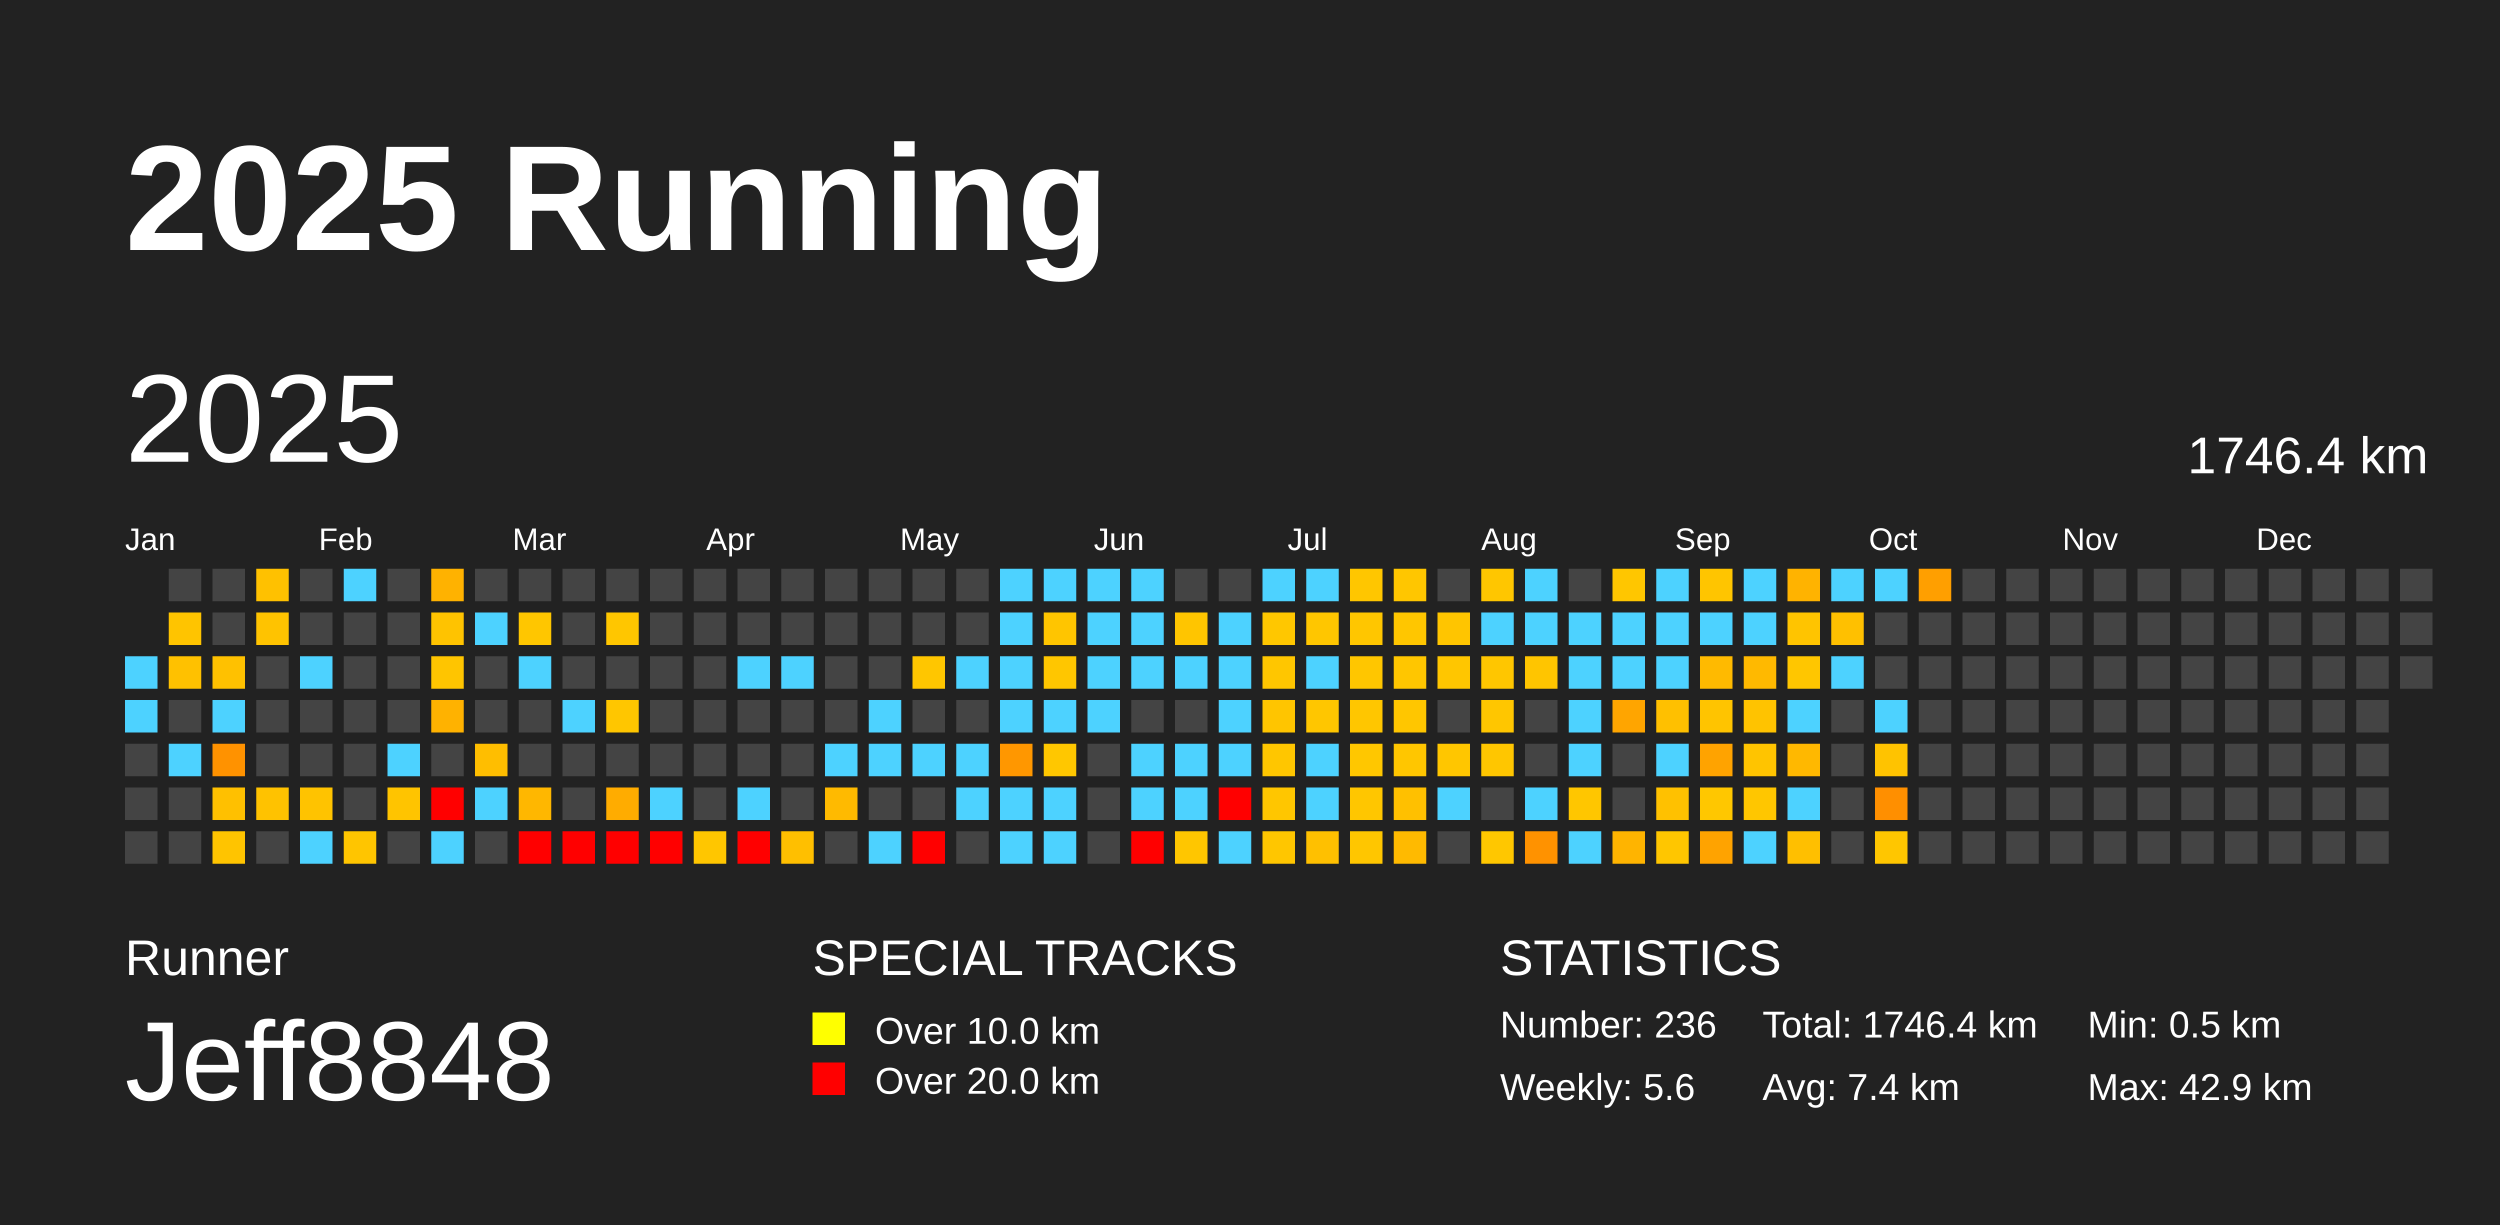
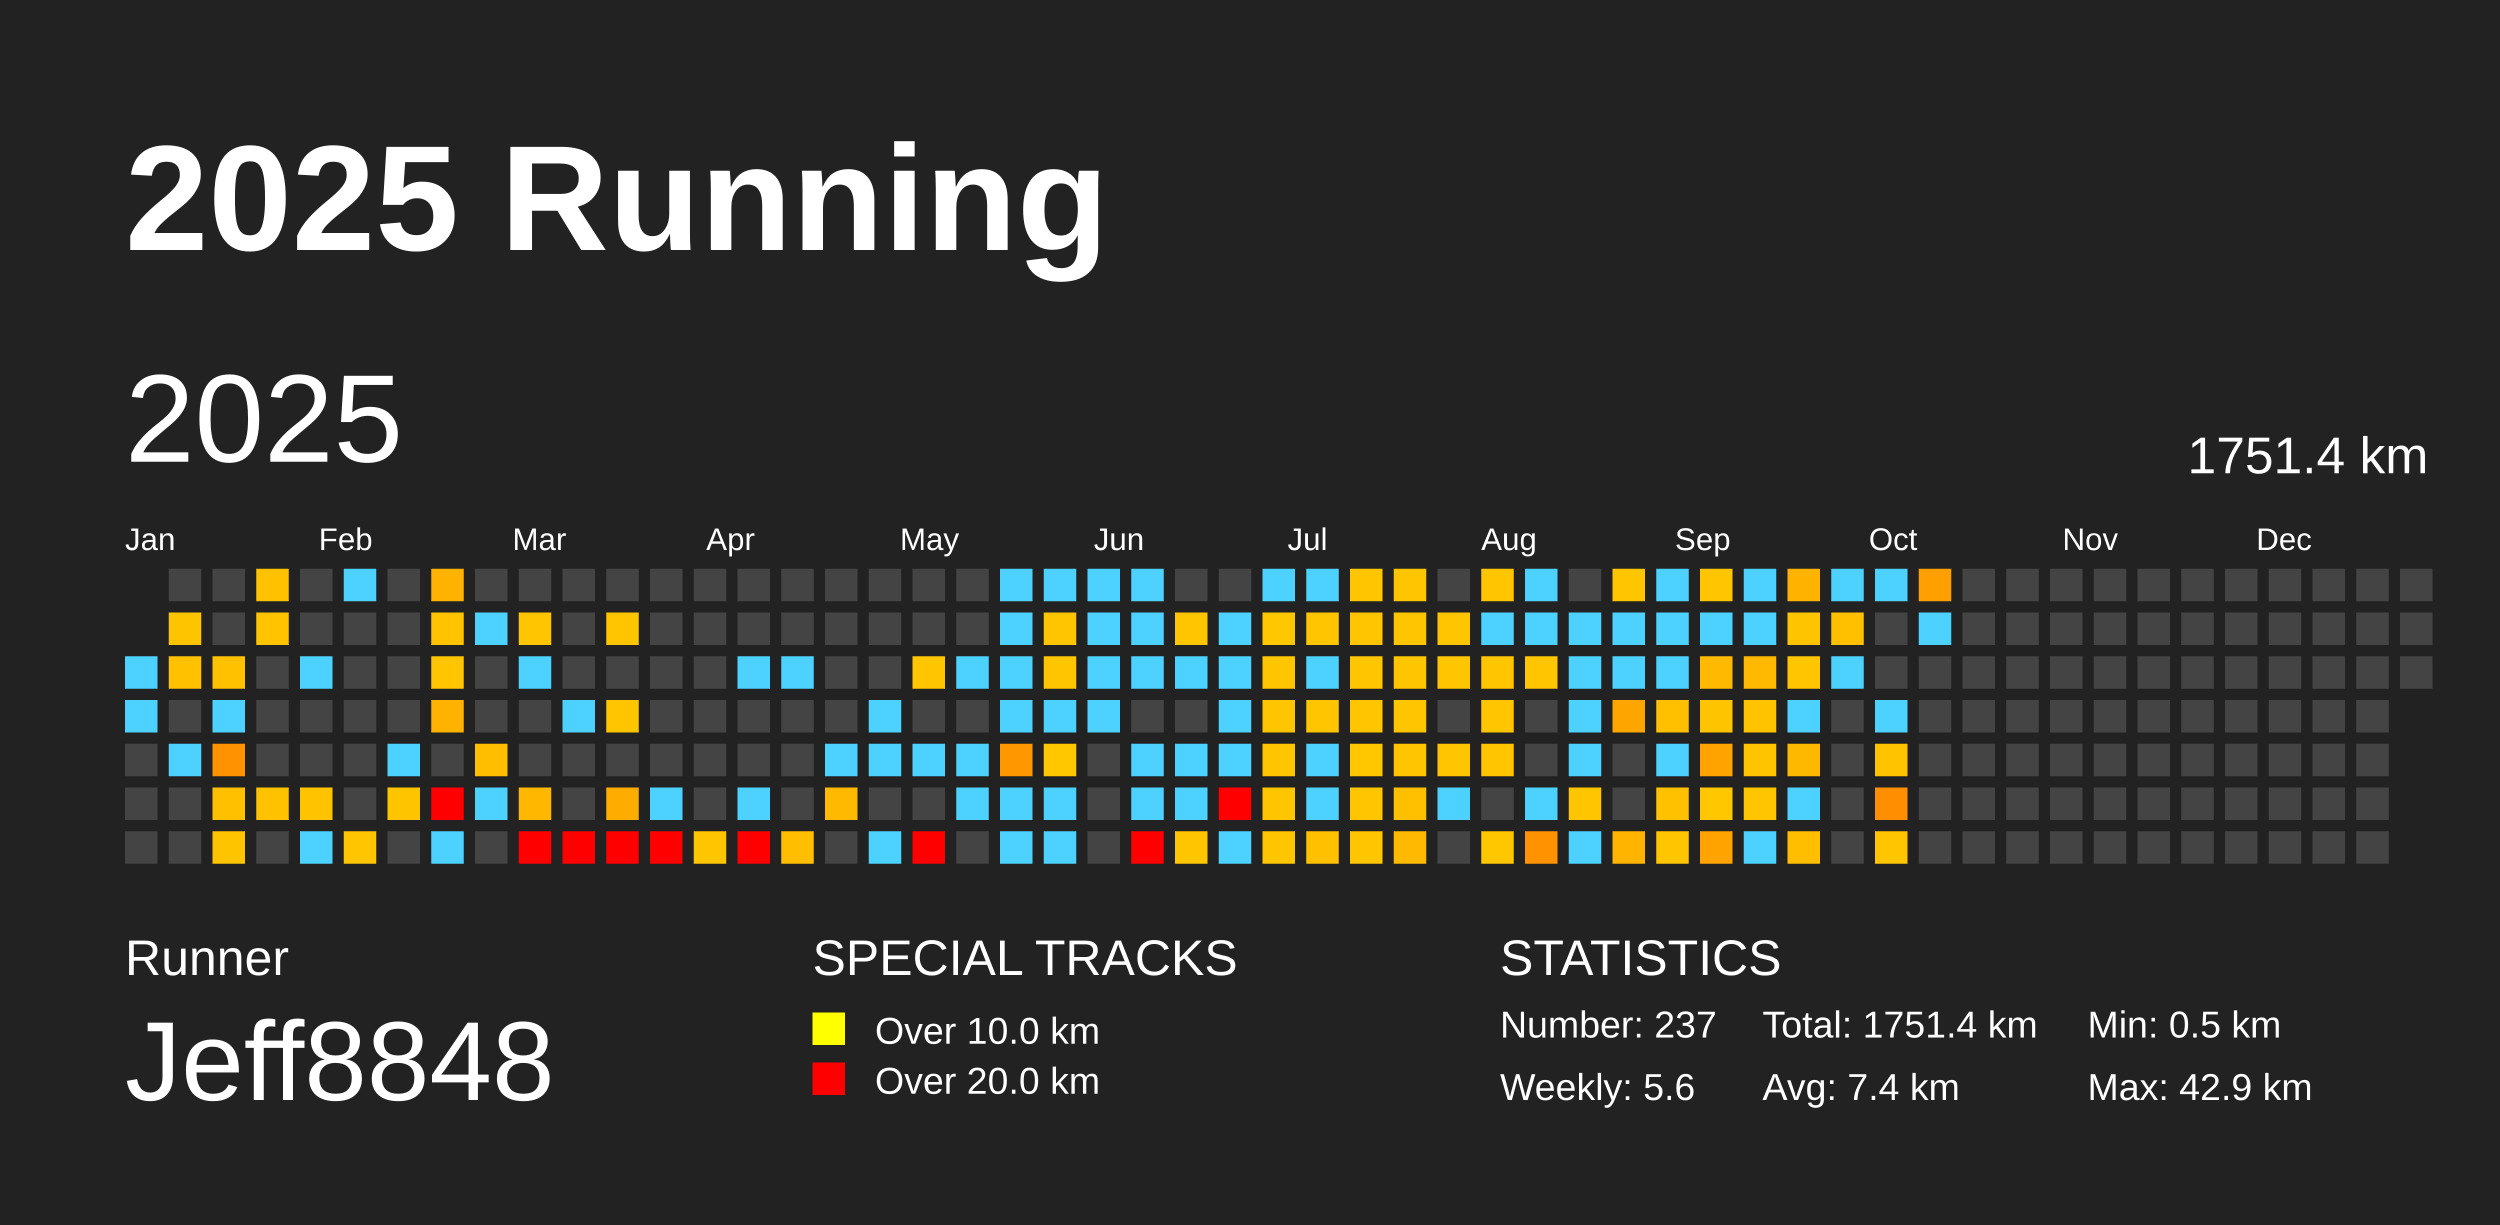
<svg xmlns="http://www.w3.org/2000/svg" baseProfile="full" height="98mm" version="1.1" viewBox="0,0,200,98" width="200mm">
  <defs />
  <rect fill="#222222" height="98" width="200" x="0" y="0" />
  <text fill="#FFFFFF" style="font-size:12px; font-family:Arial; font-weight:bold;" x="10" y="20">2025 Running</text>
  <text fill="#FFFFFF" style="font-size:4px; font-family:Arial" x="10" y="78">Runner</text>
  <text fill="#FFFFFF" style="font-size:9px; font-family:Arial" x="10" y="88">Jeff8848</text>
  <text fill="#FFFFFF" style="font-size:4px; font-family:Arial" x="65" y="78">SPECIAL TRACKS</text>
  <rect fill="yellow" height="2.6" width="2.6" x="65" y="81" />
  <text fill="#FFFFFF" style="font-size:3px; font-family:Arial" x="70" y="83.5">Over 10.0 km</text>
  <rect fill="red" height="2.6" width="2.6" x="65" y="85" />
  <text fill="#FFFFFF" style="font-size:3px; font-family:Arial" x="70" y="87.5">Over 20.0 km</text>
  <text fill="#FFFFFF" style="font-size:4px; font-family:Arial" x="120" y="78">STATISTICS</text>
-   <text fill="#FFFFFF" style="font-size:3px; font-family:Arial" x="120" y="83">Number: 236</text>
+   <text fill="#FFFFFF" style="font-size:3px; font-family:Arial" x="120" y="83">Number: 237</text>
  <text fill="#FFFFFF" style="font-size:3px; font-family:Arial" x="120" y="88">Weekly: 5.6</text>
-   <text fill="#FFFFFF" style="font-size:3px; font-family:Arial" x="141" y="83">Total: 1746.4 km</text>
+   <text fill="#FFFFFF" style="font-size:3px; font-family:Arial" x="141" y="83">Total: 1751.4 km</text>
  <text fill="#FFFFFF" style="font-size:3px; font-family:Arial" x="141" y="88">Avg: 7.4 km</text>
  <text fill="#FFFFFF" style="font-size:3px; font-family:Arial" x="167" y="83">Min: 0.5 km</text>
  <text fill="#FFFFFF" style="font-size:3px; font-family:Arial" x="167" y="88">Max: 42.9 km</text>
  <text dominant-baseline="hanging" fill="#FFFFFF" style="font-size:10.0px; font-family:Arial;" x="10" y="30">2025</text>
-   <text dominant-baseline="hanging" fill="#FFFFFF" style="font-size:4.125px; font-family:Arial;" x="175" y="35">1746.4 km</text>
+   <text dominant-baseline="hanging" fill="#FFFFFF" style="font-size:4.125px; font-family:Arial;" x="175" y="35">1751.4 km</text>
  <text fill="#FFFFFF" style="font-size:2.5px; font-family:Arial" x="10.0" y="44">Jan</text>
  <text fill="#FFFFFF" style="font-size:2.5px; font-family:Arial" x="25.5" y="44">Feb</text>
  <text fill="#FFFFFF" style="font-size:2.5px; font-family:Arial" x="41.0" y="44">Mar</text>
  <text fill="#FFFFFF" style="font-size:2.5px; font-family:Arial" x="56.5" y="44">Apr</text>
  <text fill="#FFFFFF" style="font-size:2.5px; font-family:Arial" x="72.0" y="44">May</text>
  <text fill="#FFFFFF" style="font-size:2.5px; font-family:Arial" x="87.5" y="44">Jun</text>
  <text fill="#FFFFFF" style="font-size:2.5px; font-family:Arial" x="103.0" y="44">Jul</text>
  <text fill="#FFFFFF" style="font-size:2.5px; font-family:Arial" x="118.5" y="44">Aug</text>
  <text fill="#FFFFFF" style="font-size:2.5px; font-family:Arial" x="134.0" y="44">Sep</text>
  <text fill="#FFFFFF" style="font-size:2.5px; font-family:Arial" x="149.5" y="44">Oct</text>
  <text fill="#FFFFFF" style="font-size:2.5px; font-family:Arial" x="165.0" y="44">Nov</text>
  <text fill="#FFFFFF" style="font-size:2.5px; font-family:Arial" x="180.5" y="44">Dec</text>
  <rect fill="#4dd2ff" height="2.6" width="2.6" x="10.0" y="52.5" />
  <rect fill="#4dd2ff" height="2.6" width="2.6" x="10.0" y="56.0" />
  <rect fill="#444444" height="2.6" width="2.6" x="10.0" y="59.5" />
  <rect fill="#444444" height="2.6" width="2.6" x="10.0" y="63.0" />
  <rect fill="#444444" height="2.6" width="2.6" x="10.0" y="66.5" />
  <rect fill="#444444" height="2.6" width="2.6" x="13.5" y="45.5" />
  <rect fill="#ffc400" height="2.6" width="2.6" x="13.5" y="49.0" />
  <rect fill="#ffc100" height="2.6" width="2.6" x="13.5" y="52.5" />
  <rect fill="#444444" height="2.6" width="2.6" x="13.5" y="56.0" />
  <rect fill="#4dd2ff" height="2.6" width="2.6" x="13.5" y="59.5" />
  <rect fill="#444444" height="2.6" width="2.6" x="13.5" y="63.0" />
  <rect fill="#444444" height="2.6" width="2.6" x="13.5" y="66.5" />
  <rect fill="#444444" height="2.6" width="2.6" x="17.0" y="45.5" />
  <rect fill="#444444" height="2.6" width="2.6" x="17.0" y="49.0" />
  <rect fill="#ffc100" height="2.6" width="2.6" x="17.0" y="52.5" />
  <rect fill="#4dd2ff" height="2.6" width="2.6" x="17.0" y="56.0" />
  <rect fill="#ff9200" height="2.6" width="2.6" x="17.0" y="59.5" />
  <rect fill="#ffc000" height="2.6" width="2.6" x="17.0" y="63.0" />
  <rect fill="#ffc400" height="2.6" width="2.6" x="17.0" y="66.5" />
  <rect fill="#ffc100" height="2.6" width="2.6" x="20.5" y="45.5" />
  <rect fill="#ffc300" height="2.6" width="2.6" x="20.5" y="49.0" />
  <rect fill="#444444" height="2.6" width="2.6" x="20.5" y="52.5" />
  <rect fill="#444444" height="2.6" width="2.6" x="20.5" y="56.0" />
  <rect fill="#444444" height="2.6" width="2.6" x="20.5" y="59.5" />
  <rect fill="#ffc200" height="2.6" width="2.6" x="20.5" y="63.0" />
  <rect fill="#444444" height="2.6" width="2.6" x="20.5" y="66.5" />
  <rect fill="#444444" height="2.6" width="2.6" x="24.0" y="45.5" />
  <rect fill="#444444" height="2.6" width="2.6" x="24.0" y="49.0" />
  <rect fill="#4dd2ff" height="2.6" width="2.6" x="24.0" y="52.5" />
  <rect fill="#444444" height="2.6" width="2.6" x="24.0" y="56.0" />
  <rect fill="#444444" height="2.6" width="2.6" x="24.0" y="59.5" />
  <rect fill="#ffc300" height="2.6" width="2.6" x="24.0" y="63.0" />
  <rect fill="#4dd2ff" height="2.6" width="2.6" x="24.0" y="66.5" />
  <rect fill="#4dd2ff" height="2.6" width="2.6" x="27.5" y="45.5" />
  <rect fill="#444444" height="2.6" width="2.6" x="27.5" y="49.0" />
  <rect fill="#444444" height="2.6" width="2.6" x="27.5" y="52.5" />
  <rect fill="#444444" height="2.6" width="2.6" x="27.5" y="56.0" />
  <rect fill="#444444" height="2.6" width="2.6" x="27.5" y="59.5" />
  <rect fill="#444444" height="2.6" width="2.6" x="27.5" y="63.0" />
  <rect fill="#ffc500" height="2.6" width="2.6" x="27.5" y="66.5" />
  <rect fill="#444444" height="2.6" width="2.6" x="31.0" y="45.5" />
  <rect fill="#444444" height="2.6" width="2.6" x="31.0" y="49.0" />
  <rect fill="#444444" height="2.6" width="2.6" x="31.0" y="52.5" />
  <rect fill="#444444" height="2.6" width="2.6" x="31.0" y="56.0" />
  <rect fill="#4dd2ff" height="2.6" width="2.6" x="31.0" y="59.5" />
  <rect fill="#ffc400" height="2.6" width="2.6" x="31.0" y="63.0" />
  <rect fill="#444444" height="2.6" width="2.6" x="31.0" y="66.5" />
  <rect fill="#ffb200" height="2.6" width="2.6" x="34.5" y="45.5" />
  <rect fill="#ffc300" height="2.6" width="2.6" x="34.5" y="49.0" />
  <rect fill="#ffc500" height="2.6" width="2.6" x="34.5" y="52.5" />
  <rect fill="#ffb200" height="2.6" width="2.6" x="34.5" y="56.0" />
  <rect fill="#444444" height="2.6" width="2.6" x="34.5" y="59.5" />
  <rect fill="red" height="2.6" width="2.6" x="34.5" y="63.0" />
  <rect fill="#4dd2ff" height="2.6" width="2.6" x="34.5" y="66.5" />
  <rect fill="#444444" height="2.6" width="2.6" x="38.0" y="45.5" />
  <rect fill="#4dd2ff" height="2.6" width="2.6" x="38.0" y="49.0" />
  <rect fill="#444444" height="2.6" width="2.6" x="38.0" y="52.5" />
  <rect fill="#444444" height="2.6" width="2.6" x="38.0" y="56.0" />
  <rect fill="#ffbe00" height="2.6" width="2.6" x="38.0" y="59.5" />
  <rect fill="#4dd2ff" height="2.6" width="2.6" x="38.0" y="63.0" />
  <rect fill="#444444" height="2.6" width="2.6" x="38.0" y="66.5" />
  <rect fill="#444444" height="2.6" width="2.6" x="41.5" y="45.5" />
  <rect fill="#ffc600" height="2.6" width="2.6" x="41.5" y="49.0" />
  <rect fill="#4dd2ff" height="2.6" width="2.6" x="41.5" y="52.5" />
  <rect fill="#444444" height="2.6" width="2.6" x="41.5" y="56.0" />
  <rect fill="#444444" height="2.6" width="2.6" x="41.5" y="59.5" />
  <rect fill="#ffb700" height="2.6" width="2.6" x="41.5" y="63.0" />
  <rect fill="red" height="2.6" width="2.6" x="41.5" y="66.5" />
  <rect fill="#444444" height="2.6" width="2.6" x="45.0" y="45.5" />
  <rect fill="#444444" height="2.6" width="2.6" x="45.0" y="49.0" />
  <rect fill="#444444" height="2.6" width="2.6" x="45.0" y="52.5" />
  <rect fill="#4dd2ff" height="2.6" width="2.6" x="45.0" y="56.0" />
  <rect fill="#444444" height="2.6" width="2.6" x="45.0" y="59.5" />
  <rect fill="#444444" height="2.6" width="2.6" x="45.0" y="63.0" />
  <rect fill="red" height="2.6" width="2.6" x="45.0" y="66.5" />
  <rect fill="#444444" height="2.6" width="2.6" x="48.5" y="45.5" />
  <rect fill="#ffc600" height="2.6" width="2.6" x="48.5" y="49.0" />
  <rect fill="#444444" height="2.6" width="2.6" x="48.5" y="52.5" />
  <rect fill="#ffc600" height="2.6" width="2.6" x="48.5" y="56.0" />
  <rect fill="#444444" height="2.6" width="2.6" x="48.5" y="59.5" />
  <rect fill="#ffac00" height="2.6" width="2.6" x="48.5" y="63.0" />
  <rect fill="red" height="2.6" width="2.6" x="48.5" y="66.5" />
  <rect fill="#444444" height="2.6" width="2.6" x="52.0" y="45.5" />
  <rect fill="#444444" height="2.6" width="2.6" x="52.0" y="49.0" />
  <rect fill="#444444" height="2.6" width="2.6" x="52.0" y="52.5" />
  <rect fill="#444444" height="2.6" width="2.6" x="52.0" y="56.0" />
  <rect fill="#444444" height="2.6" width="2.6" x="52.0" y="59.5" />
  <rect fill="#4dd2ff" height="2.6" width="2.6" x="52.0" y="63.0" />
  <rect fill="red" height="2.6" width="2.6" x="52.0" y="66.5" />
  <rect fill="#444444" height="2.6" width="2.6" x="55.5" y="45.5" />
  <rect fill="#444444" height="2.6" width="2.6" x="55.5" y="49.0" />
  <rect fill="#444444" height="2.6" width="2.6" x="55.5" y="52.5" />
  <rect fill="#444444" height="2.6" width="2.6" x="55.5" y="56.0" />
  <rect fill="#444444" height="2.6" width="2.6" x="55.5" y="59.5" />
  <rect fill="#444444" height="2.6" width="2.6" x="55.5" y="63.0" />
  <rect fill="#ffc600" height="2.6" width="2.6" x="55.5" y="66.5" />
  <rect fill="#444444" height="2.6" width="2.6" x="59.0" y="45.5" />
  <rect fill="#444444" height="2.6" width="2.6" x="59.0" y="49.0" />
  <rect fill="#4dd2ff" height="2.6" width="2.6" x="59.0" y="52.5" />
  <rect fill="#444444" height="2.6" width="2.6" x="59.0" y="56.0" />
  <rect fill="#444444" height="2.6" width="2.6" x="59.0" y="59.5" />
  <rect fill="#4dd2ff" height="2.6" width="2.6" x="59.0" y="63.0" />
  <rect fill="red" height="2.6" width="2.6" x="59.0" y="66.5" />
  <rect fill="#444444" height="2.6" width="2.6" x="62.5" y="45.5" />
  <rect fill="#444444" height="2.6" width="2.6" x="62.5" y="49.0" />
  <rect fill="#4dd2ff" height="2.6" width="2.6" x="62.5" y="52.5" />
  <rect fill="#444444" height="2.6" width="2.6" x="62.5" y="56.0" />
  <rect fill="#444444" height="2.6" width="2.6" x="62.5" y="59.5" />
  <rect fill="#444444" height="2.6" width="2.6" x="62.5" y="63.0" />
  <rect fill="#ffbf00" height="2.6" width="2.6" x="62.5" y="66.5" />
  <rect fill="#444444" height="2.6" width="2.6" x="66.0" y="45.5" />
  <rect fill="#444444" height="2.6" width="2.6" x="66.0" y="49.0" />
  <rect fill="#444444" height="2.6" width="2.6" x="66.0" y="52.5" />
  <rect fill="#444444" height="2.6" width="2.6" x="66.0" y="56.0" />
  <rect fill="#4dd2ff" height="2.6" width="2.6" x="66.0" y="59.5" />
  <rect fill="#ffba00" height="2.6" width="2.6" x="66.0" y="63.0" />
  <rect fill="#444444" height="2.6" width="2.6" x="66.0" y="66.5" />
  <rect fill="#444444" height="2.6" width="2.6" x="69.5" y="45.5" />
  <rect fill="#444444" height="2.6" width="2.6" x="69.5" y="49.0" />
  <rect fill="#444444" height="2.6" width="2.6" x="69.5" y="52.5" />
  <rect fill="#4dd2ff" height="2.6" width="2.6" x="69.5" y="56.0" />
  <rect fill="#4dd2ff" height="2.6" width="2.6" x="69.5" y="59.5" />
  <rect fill="#444444" height="2.6" width="2.6" x="69.5" y="63.0" />
  <rect fill="#4dd2ff" height="2.6" width="2.6" x="69.5" y="66.5" />
  <rect fill="#444444" height="2.6" width="2.6" x="73.0" y="45.5" />
  <rect fill="#444444" height="2.6" width="2.6" x="73.0" y="49.0" />
  <rect fill="#ffc600" height="2.6" width="2.6" x="73.0" y="52.5" />
  <rect fill="#444444" height="2.6" width="2.6" x="73.0" y="56.0" />
  <rect fill="#4dd2ff" height="2.6" width="2.6" x="73.0" y="59.5" />
  <rect fill="#444444" height="2.6" width="2.6" x="73.0" y="63.0" />
  <rect fill="red" height="2.6" width="2.6" x="73.0" y="66.5" />
  <rect fill="#444444" height="2.6" width="2.6" x="76.5" y="45.5" />
  <rect fill="#444444" height="2.6" width="2.6" x="76.5" y="49.0" />
  <rect fill="#4dd2ff" height="2.6" width="2.6" x="76.5" y="52.5" />
  <rect fill="#444444" height="2.6" width="2.6" x="76.5" y="56.0" />
  <rect fill="#4dd2ff" height="2.6" width="2.6" x="76.5" y="59.5" />
  <rect fill="#4dd2ff" height="2.6" width="2.6" x="76.5" y="63.0" />
  <rect fill="#444444" height="2.6" width="2.6" x="76.5" y="66.5" />
  <rect fill="#4dd2ff" height="2.6" width="2.6" x="80.0" y="45.5" />
  <rect fill="#4dd2ff" height="2.6" width="2.6" x="80.0" y="49.0" />
  <rect fill="#4dd2ff" height="2.6" width="2.6" x="80.0" y="52.5" />
  <rect fill="#4dd2ff" height="2.6" width="2.6" x="80.0" y="56.0" />
  <rect fill="#ff9700" height="2.6" width="2.6" x="80.0" y="59.5" />
  <rect fill="#4dd2ff" height="2.6" width="2.6" x="80.0" y="63.0" />
  <rect fill="#4dd2ff" height="2.6" width="2.6" x="80.0" y="66.5" />
  <rect fill="#4dd2ff" height="2.6" width="2.6" x="83.5" y="45.5" />
  <rect fill="#ffc500" height="2.6" width="2.6" x="83.5" y="49.0" />
  <rect fill="#ffc600" height="2.6" width="2.6" x="83.5" y="52.5" />
  <rect fill="#4dd2ff" height="2.6" width="2.6" x="83.5" y="56.0" />
  <rect fill="#ffc700" height="2.6" width="2.6" x="83.5" y="59.5" />
  <rect fill="#4dd2ff" height="2.6" width="2.6" x="83.5" y="63.0" />
  <rect fill="#4dd2ff" height="2.6" width="2.6" x="83.5" y="66.5" />
  <rect fill="#4dd2ff" height="2.6" width="2.6" x="87.0" y="45.5" />
  <rect fill="#4dd2ff" height="2.6" width="2.6" x="87.0" y="49.0" />
  <rect fill="#4dd2ff" height="2.6" width="2.6" x="87.0" y="52.5" />
  <rect fill="#4dd2ff" height="2.6" width="2.6" x="87.0" y="56.0" />
  <rect fill="#444444" height="2.6" width="2.6" x="87.0" y="59.5" />
  <rect fill="#444444" height="2.6" width="2.6" x="87.0" y="63.0" />
  <rect fill="#444444" height="2.6" width="2.6" x="87.0" y="66.5" />
  <rect fill="#4dd2ff" height="2.6" width="2.6" x="90.5" y="45.5" />
  <rect fill="#4dd2ff" height="2.6" width="2.6" x="90.5" y="49.0" />
  <rect fill="#4dd2ff" height="2.6" width="2.6" x="90.5" y="52.5" />
  <rect fill="#444444" height="2.6" width="2.6" x="90.5" y="56.0" />
  <rect fill="#4dd2ff" height="2.6" width="2.6" x="90.5" y="59.5" />
  <rect fill="#4dd2ff" height="2.6" width="2.6" x="90.5" y="63.0" />
  <rect fill="red" height="2.6" width="2.6" x="90.5" y="66.5" />
  <rect fill="#444444" height="2.6" width="2.6" x="94.0" y="45.5" />
  <rect fill="#ffc500" height="2.6" width="2.6" x="94.0" y="49.0" />
  <rect fill="#4dd2ff" height="2.6" width="2.6" x="94.0" y="52.5" />
  <rect fill="#444444" height="2.6" width="2.6" x="94.0" y="56.0" />
  <rect fill="#4dd2ff" height="2.6" width="2.6" x="94.0" y="59.5" />
  <rect fill="#4dd2ff" height="2.6" width="2.6" x="94.0" y="63.0" />
  <rect fill="#ffc600" height="2.6" width="2.6" x="94.0" y="66.5" />
  <rect fill="#444444" height="2.6" width="2.6" x="97.5" y="45.5" />
  <rect fill="#4dd2ff" height="2.6" width="2.6" x="97.5" y="49.0" />
  <rect fill="#4dd2ff" height="2.6" width="2.6" x="97.5" y="52.5" />
  <rect fill="#4dd2ff" height="2.6" width="2.6" x="97.5" y="56.0" />
  <rect fill="#4dd2ff" height="2.6" width="2.6" x="97.5" y="59.5" />
  <rect fill="red" height="2.6" width="2.6" x="97.5" y="63.0" />
  <rect fill="#4dd2ff" height="2.6" width="2.6" x="97.5" y="66.5" />
  <rect fill="#4dd2ff" height="2.6" width="2.6" x="101.0" y="45.5" />
  <rect fill="#ffc700" height="2.6" width="2.6" x="101.0" y="49.0" />
  <rect fill="#ffc600" height="2.6" width="2.6" x="101.0" y="52.5" />
  <rect fill="#ffc500" height="2.6" width="2.6" x="101.0" y="56.0" />
  <rect fill="#ffc600" height="2.6" width="2.6" x="101.0" y="59.5" />
  <rect fill="#ffc600" height="2.6" width="2.6" x="101.0" y="63.0" />
  <rect fill="#ffc600" height="2.6" width="2.6" x="101.0" y="66.5" />
  <rect fill="#4dd2ff" height="2.6" width="2.6" x="104.5" y="45.5" />
  <rect fill="#ffc600" height="2.6" width="2.6" x="104.5" y="49.0" />
  <rect fill="#4dd2ff" height="2.6" width="2.6" x="104.5" y="52.5" />
  <rect fill="#ffc600" height="2.6" width="2.6" x="104.5" y="56.0" />
  <rect fill="#4dd2ff" height="2.6" width="2.6" x="104.5" y="59.5" />
  <rect fill="#4dd2ff" height="2.6" width="2.6" x="104.5" y="63.0" />
  <rect fill="#ffc000" height="2.6" width="2.6" x="104.5" y="66.5" />
  <rect fill="#ffc600" height="2.6" width="2.6" x="108.0" y="45.5" />
  <rect fill="#ffc600" height="2.6" width="2.6" x="108.0" y="49.0" />
  <rect fill="#ffc600" height="2.6" width="2.6" x="108.0" y="52.5" />
  <rect fill="#ffc600" height="2.6" width="2.6" x="108.0" y="56.0" />
  <rect fill="#ffc700" height="2.6" width="2.6" x="108.0" y="59.5" />
  <rect fill="#ffc600" height="2.6" width="2.6" x="108.0" y="63.0" />
  <rect fill="#ffc600" height="2.6" width="2.6" x="108.0" y="66.5" />
  <rect fill="#ffc600" height="2.6" width="2.6" x="111.5" y="45.5" />
  <rect fill="#ffc600" height="2.6" width="2.6" x="111.5" y="49.0" />
  <rect fill="#ffc600" height="2.6" width="2.6" x="111.5" y="52.5" />
  <rect fill="#ffc600" height="2.6" width="2.6" x="111.5" y="56.0" />
  <rect fill="#ffc600" height="2.6" width="2.6" x="111.5" y="59.5" />
  <rect fill="#ffc000" height="2.6" width="2.6" x="111.5" y="63.0" />
  <rect fill="#ffba00" height="2.6" width="2.6" x="111.5" y="66.5" />
  <rect fill="#444444" height="2.6" width="2.6" x="115.0" y="45.5" />
  <rect fill="#ffc500" height="2.6" width="2.6" x="115.0" y="49.0" />
  <rect fill="#ffc600" height="2.6" width="2.6" x="115.0" y="52.5" />
  <rect fill="#444444" height="2.6" width="2.6" x="115.0" y="56.0" />
  <rect fill="#ffc600" height="2.6" width="2.6" x="115.0" y="59.5" />
  <rect fill="#4dd2ff" height="2.6" width="2.6" x="115.0" y="63.0" />
  <rect fill="#444444" height="2.6" width="2.6" x="115.0" y="66.5" />
  <rect fill="#ffc600" height="2.6" width="2.6" x="118.5" y="45.5" />
  <rect fill="#4dd2ff" height="2.6" width="2.6" x="118.5" y="49.0" />
  <rect fill="#ffc600" height="2.6" width="2.6" x="118.5" y="52.5" />
  <rect fill="#ffc600" height="2.6" width="2.6" x="118.5" y="56.0" />
  <rect fill="#ffc600" height="2.6" width="2.6" x="118.5" y="59.5" />
  <rect fill="#444444" height="2.6" width="2.6" x="118.5" y="63.0" />
  <rect fill="#ffc700" height="2.6" width="2.6" x="118.5" y="66.5" />
  <rect fill="#4dd2ff" height="2.6" width="2.6" x="122.0" y="45.5" />
  <rect fill="#4dd2ff" height="2.6" width="2.6" x="122.0" y="49.0" />
  <rect fill="#ffc500" height="2.6" width="2.6" x="122.0" y="52.5" />
  <rect fill="#444444" height="2.6" width="2.6" x="122.0" y="56.0" />
  <rect fill="#444444" height="2.6" width="2.6" x="122.0" y="59.5" />
  <rect fill="#4dd2ff" height="2.6" width="2.6" x="122.0" y="63.0" />
  <rect fill="#ff9200" height="2.6" width="2.6" x="122.0" y="66.5" />
  <rect fill="#444444" height="2.6" width="2.6" x="125.5" y="45.5" />
  <rect fill="#4dd2ff" height="2.6" width="2.6" x="125.5" y="49.0" />
  <rect fill="#4dd2ff" height="2.6" width="2.6" x="125.5" y="52.5" />
  <rect fill="#4dd2ff" height="2.6" width="2.6" x="125.5" y="56.0" />
  <rect fill="#4dd2ff" height="2.6" width="2.6" x="125.5" y="59.5" />
  <rect fill="#ffc600" height="2.6" width="2.6" x="125.5" y="63.0" />
  <rect fill="#4dd2ff" height="2.6" width="2.6" x="125.5" y="66.5" />
  <rect fill="#ffc600" height="2.6" width="2.6" x="129.0" y="45.5" />
  <rect fill="#4dd2ff" height="2.6" width="2.6" x="129.0" y="49.0" />
  <rect fill="#4dd2ff" height="2.6" width="2.6" x="129.0" y="52.5" />
  <rect fill="#ffa500" height="2.6" width="2.6" x="129.0" y="56.0" />
  <rect fill="#444444" height="2.6" width="2.6" x="129.0" y="59.5" />
  <rect fill="#444444" height="2.6" width="2.6" x="129.0" y="63.0" />
  <rect fill="#ffb400" height="2.6" width="2.6" x="129.0" y="66.5" />
  <rect fill="#4dd2ff" height="2.6" width="2.6" x="132.5" y="45.5" />
  <rect fill="#4dd2ff" height="2.6" width="2.6" x="132.5" y="49.0" />
  <rect fill="#4dd2ff" height="2.6" width="2.6" x="132.5" y="52.5" />
  <rect fill="#ffc000" height="2.6" width="2.6" x="132.5" y="56.0" />
  <rect fill="#4dd2ff" height="2.6" width="2.6" x="132.5" y="59.5" />
  <rect fill="#ffc100" height="2.6" width="2.6" x="132.5" y="63.0" />
  <rect fill="#ffc600" height="2.6" width="2.6" x="132.5" y="66.5" />
  <rect fill="#ffc500" height="2.6" width="2.6" x="136.0" y="45.5" />
  <rect fill="#4dd2ff" height="2.6" width="2.6" x="136.0" y="49.0" />
  <rect fill="#ffba00" height="2.6" width="2.6" x="136.0" y="52.5" />
  <rect fill="#ffc400" height="2.6" width="2.6" x="136.0" y="56.0" />
  <rect fill="#ffa300" height="2.6" width="2.6" x="136.0" y="59.5" />
  <rect fill="#ffc700" height="2.6" width="2.6" x="136.0" y="63.0" />
  <rect fill="#ffa300" height="2.6" width="2.6" x="136.0" y="66.5" />
  <rect fill="#4dd2ff" height="2.6" width="2.6" x="139.5" y="45.5" />
  <rect fill="#4dd2ff" height="2.6" width="2.6" x="139.5" y="49.0" />
  <rect fill="#ffb900" height="2.6" width="2.6" x="139.5" y="52.5" />
  <rect fill="#ffc300" height="2.6" width="2.6" x="139.5" y="56.0" />
  <rect fill="#ffc400" height="2.6" width="2.6" x="139.5" y="59.5" />
  <rect fill="#ffc600" height="2.6" width="2.6" x="139.5" y="63.0" />
  <rect fill="#4dd2ff" height="2.6" width="2.6" x="139.5" y="66.5" />
  <rect fill="#ffb300" height="2.6" width="2.6" x="143.0" y="45.5" />
  <rect fill="#ffc400" height="2.6" width="2.6" x="143.0" y="49.0" />
  <rect fill="#ffc600" height="2.6" width="2.6" x="143.0" y="52.5" />
  <rect fill="#4dd2ff" height="2.6" width="2.6" x="143.0" y="56.0" />
  <rect fill="#ffb800" height="2.6" width="2.6" x="143.0" y="59.5" />
  <rect fill="#4dd2ff" height="2.6" width="2.6" x="143.0" y="63.0" />
  <rect fill="#ffbf00" height="2.6" width="2.6" x="143.0" y="66.5" />
  <rect fill="#4dd2ff" height="2.6" width="2.6" x="146.5" y="45.5" />
  <rect fill="#ffc000" height="2.6" width="2.6" x="146.5" y="49.0" />
  <rect fill="#4dd2ff" height="2.6" width="2.6" x="146.5" y="52.5" />
  <rect fill="#444444" height="2.6" width="2.6" x="146.5" y="56.0" />
  <rect fill="#444444" height="2.6" width="2.6" x="146.5" y="59.5" />
  <rect fill="#444444" height="2.6" width="2.6" x="146.5" y="63.0" />
  <rect fill="#444444" height="2.6" width="2.6" x="146.5" y="66.5" />
  <rect fill="#4dd2ff" height="2.6" width="2.6" x="150.0" y="45.5" />
  <rect fill="#444444" height="2.6" width="2.6" x="150.0" y="49.0" />
  <rect fill="#444444" height="2.6" width="2.6" x="150.0" y="52.5" />
  <rect fill="#4dd2ff" height="2.6" width="2.6" x="150.0" y="56.0" />
  <rect fill="#ffc300" height="2.6" width="2.6" x="150.0" y="59.5" />
  <rect fill="#ff8f00" height="2.6" width="2.6" x="150.0" y="63.0" />
  <rect fill="#ffc600" height="2.6" width="2.6" x="150.0" y="66.5" />
  <rect fill="#ff9f00" height="2.6" width="2.6" x="153.5" y="45.5" />
-   <rect fill="#444444" height="2.6" width="2.6" x="153.5" y="49.0" />
+   <rect fill="#4dd2ff" height="2.6" width="2.6" x="153.5" y="49.0" />
  <rect fill="#444444" height="2.6" width="2.6" x="153.5" y="52.5" />
  <rect fill="#444444" height="2.6" width="2.6" x="153.5" y="56.0" />
  <rect fill="#444444" height="2.6" width="2.6" x="153.5" y="59.5" />
  <rect fill="#444444" height="2.6" width="2.6" x="153.5" y="63.0" />
  <rect fill="#444444" height="2.6" width="2.6" x="153.5" y="66.5" />
  <rect fill="#444444" height="2.6" width="2.6" x="157.0" y="45.5" />
  <rect fill="#444444" height="2.6" width="2.6" x="157.0" y="49.0" />
  <rect fill="#444444" height="2.6" width="2.6" x="157.0" y="52.5" />
  <rect fill="#444444" height="2.6" width="2.6" x="157.0" y="56.0" />
  <rect fill="#444444" height="2.6" width="2.6" x="157.0" y="59.5" />
  <rect fill="#444444" height="2.6" width="2.6" x="157.0" y="63.0" />
  <rect fill="#444444" height="2.6" width="2.6" x="157.0" y="66.5" />
  <rect fill="#444444" height="2.6" width="2.6" x="160.5" y="45.5" />
  <rect fill="#444444" height="2.6" width="2.6" x="160.5" y="49.0" />
  <rect fill="#444444" height="2.6" width="2.6" x="160.5" y="52.5" />
  <rect fill="#444444" height="2.6" width="2.6" x="160.5" y="56.0" />
  <rect fill="#444444" height="2.6" width="2.6" x="160.5" y="59.5" />
  <rect fill="#444444" height="2.6" width="2.6" x="160.5" y="63.0" />
  <rect fill="#444444" height="2.6" width="2.6" x="160.5" y="66.5" />
  <rect fill="#444444" height="2.6" width="2.6" x="164.0" y="45.5" />
  <rect fill="#444444" height="2.6" width="2.6" x="164.0" y="49.0" />
  <rect fill="#444444" height="2.6" width="2.6" x="164.0" y="52.5" />
  <rect fill="#444444" height="2.6" width="2.6" x="164.0" y="56.0" />
  <rect fill="#444444" height="2.6" width="2.6" x="164.0" y="59.5" />
  <rect fill="#444444" height="2.6" width="2.6" x="164.0" y="63.0" />
  <rect fill="#444444" height="2.6" width="2.6" x="164.0" y="66.5" />
  <rect fill="#444444" height="2.6" width="2.6" x="167.5" y="45.5" />
  <rect fill="#444444" height="2.6" width="2.6" x="167.5" y="49.0" />
  <rect fill="#444444" height="2.6" width="2.6" x="167.5" y="52.5" />
  <rect fill="#444444" height="2.6" width="2.6" x="167.5" y="56.0" />
  <rect fill="#444444" height="2.6" width="2.6" x="167.5" y="59.5" />
  <rect fill="#444444" height="2.6" width="2.6" x="167.5" y="63.0" />
  <rect fill="#444444" height="2.6" width="2.6" x="167.5" y="66.5" />
  <rect fill="#444444" height="2.6" width="2.6" x="171.0" y="45.5" />
  <rect fill="#444444" height="2.6" width="2.6" x="171.0" y="49.0" />
  <rect fill="#444444" height="2.6" width="2.6" x="171.0" y="52.5" />
  <rect fill="#444444" height="2.6" width="2.6" x="171.0" y="56.0" />
  <rect fill="#444444" height="2.6" width="2.6" x="171.0" y="59.5" />
  <rect fill="#444444" height="2.6" width="2.6" x="171.0" y="63.0" />
  <rect fill="#444444" height="2.6" width="2.6" x="171.0" y="66.5" />
  <rect fill="#444444" height="2.6" width="2.6" x="174.5" y="45.5" />
  <rect fill="#444444" height="2.6" width="2.6" x="174.5" y="49.0" />
  <rect fill="#444444" height="2.6" width="2.6" x="174.5" y="52.5" />
  <rect fill="#444444" height="2.6" width="2.6" x="174.5" y="56.0" />
  <rect fill="#444444" height="2.6" width="2.6" x="174.5" y="59.5" />
  <rect fill="#444444" height="2.6" width="2.6" x="174.5" y="63.0" />
  <rect fill="#444444" height="2.6" width="2.6" x="174.5" y="66.5" />
  <rect fill="#444444" height="2.6" width="2.6" x="178.0" y="45.5" />
  <rect fill="#444444" height="2.6" width="2.6" x="178.0" y="49.0" />
  <rect fill="#444444" height="2.6" width="2.6" x="178.0" y="52.5" />
  <rect fill="#444444" height="2.6" width="2.6" x="178.0" y="56.0" />
  <rect fill="#444444" height="2.6" width="2.6" x="178.0" y="59.5" />
  <rect fill="#444444" height="2.6" width="2.6" x="178.0" y="63.0" />
  <rect fill="#444444" height="2.6" width="2.6" x="178.0" y="66.5" />
  <rect fill="#444444" height="2.6" width="2.6" x="181.5" y="45.5" />
  <rect fill="#444444" height="2.6" width="2.6" x="181.5" y="49.0" />
  <rect fill="#444444" height="2.6" width="2.6" x="181.5" y="52.5" />
  <rect fill="#444444" height="2.6" width="2.6" x="181.5" y="56.0" />
  <rect fill="#444444" height="2.6" width="2.6" x="181.5" y="59.5" />
  <rect fill="#444444" height="2.6" width="2.6" x="181.5" y="63.0" />
  <rect fill="#444444" height="2.6" width="2.6" x="181.5" y="66.5" />
  <rect fill="#444444" height="2.6" width="2.6" x="185.0" y="45.5" />
  <rect fill="#444444" height="2.6" width="2.6" x="185.0" y="49.0" />
  <rect fill="#444444" height="2.6" width="2.6" x="185.0" y="52.5" />
  <rect fill="#444444" height="2.6" width="2.6" x="185.0" y="56.0" />
  <rect fill="#444444" height="2.6" width="2.6" x="185.0" y="59.5" />
  <rect fill="#444444" height="2.6" width="2.6" x="185.0" y="63.0" />
  <rect fill="#444444" height="2.6" width="2.6" x="185.0" y="66.5" />
  <rect fill="#444444" height="2.6" width="2.6" x="188.5" y="45.5" />
  <rect fill="#444444" height="2.6" width="2.6" x="188.5" y="49.0" />
  <rect fill="#444444" height="2.6" width="2.6" x="188.5" y="52.5" />
  <rect fill="#444444" height="2.6" width="2.6" x="188.5" y="56.0" />
  <rect fill="#444444" height="2.6" width="2.6" x="188.5" y="59.5" />
  <rect fill="#444444" height="2.6" width="2.6" x="188.5" y="63.0" />
  <rect fill="#444444" height="2.6" width="2.6" x="188.5" y="66.5" />
  <rect fill="#444444" height="2.6" width="2.6" x="192.0" y="45.5" />
  <rect fill="#444444" height="2.6" width="2.6" x="192.0" y="49.0" />
  <rect fill="#444444" height="2.6" width="2.6" x="192.0" y="52.5" />
</svg>
